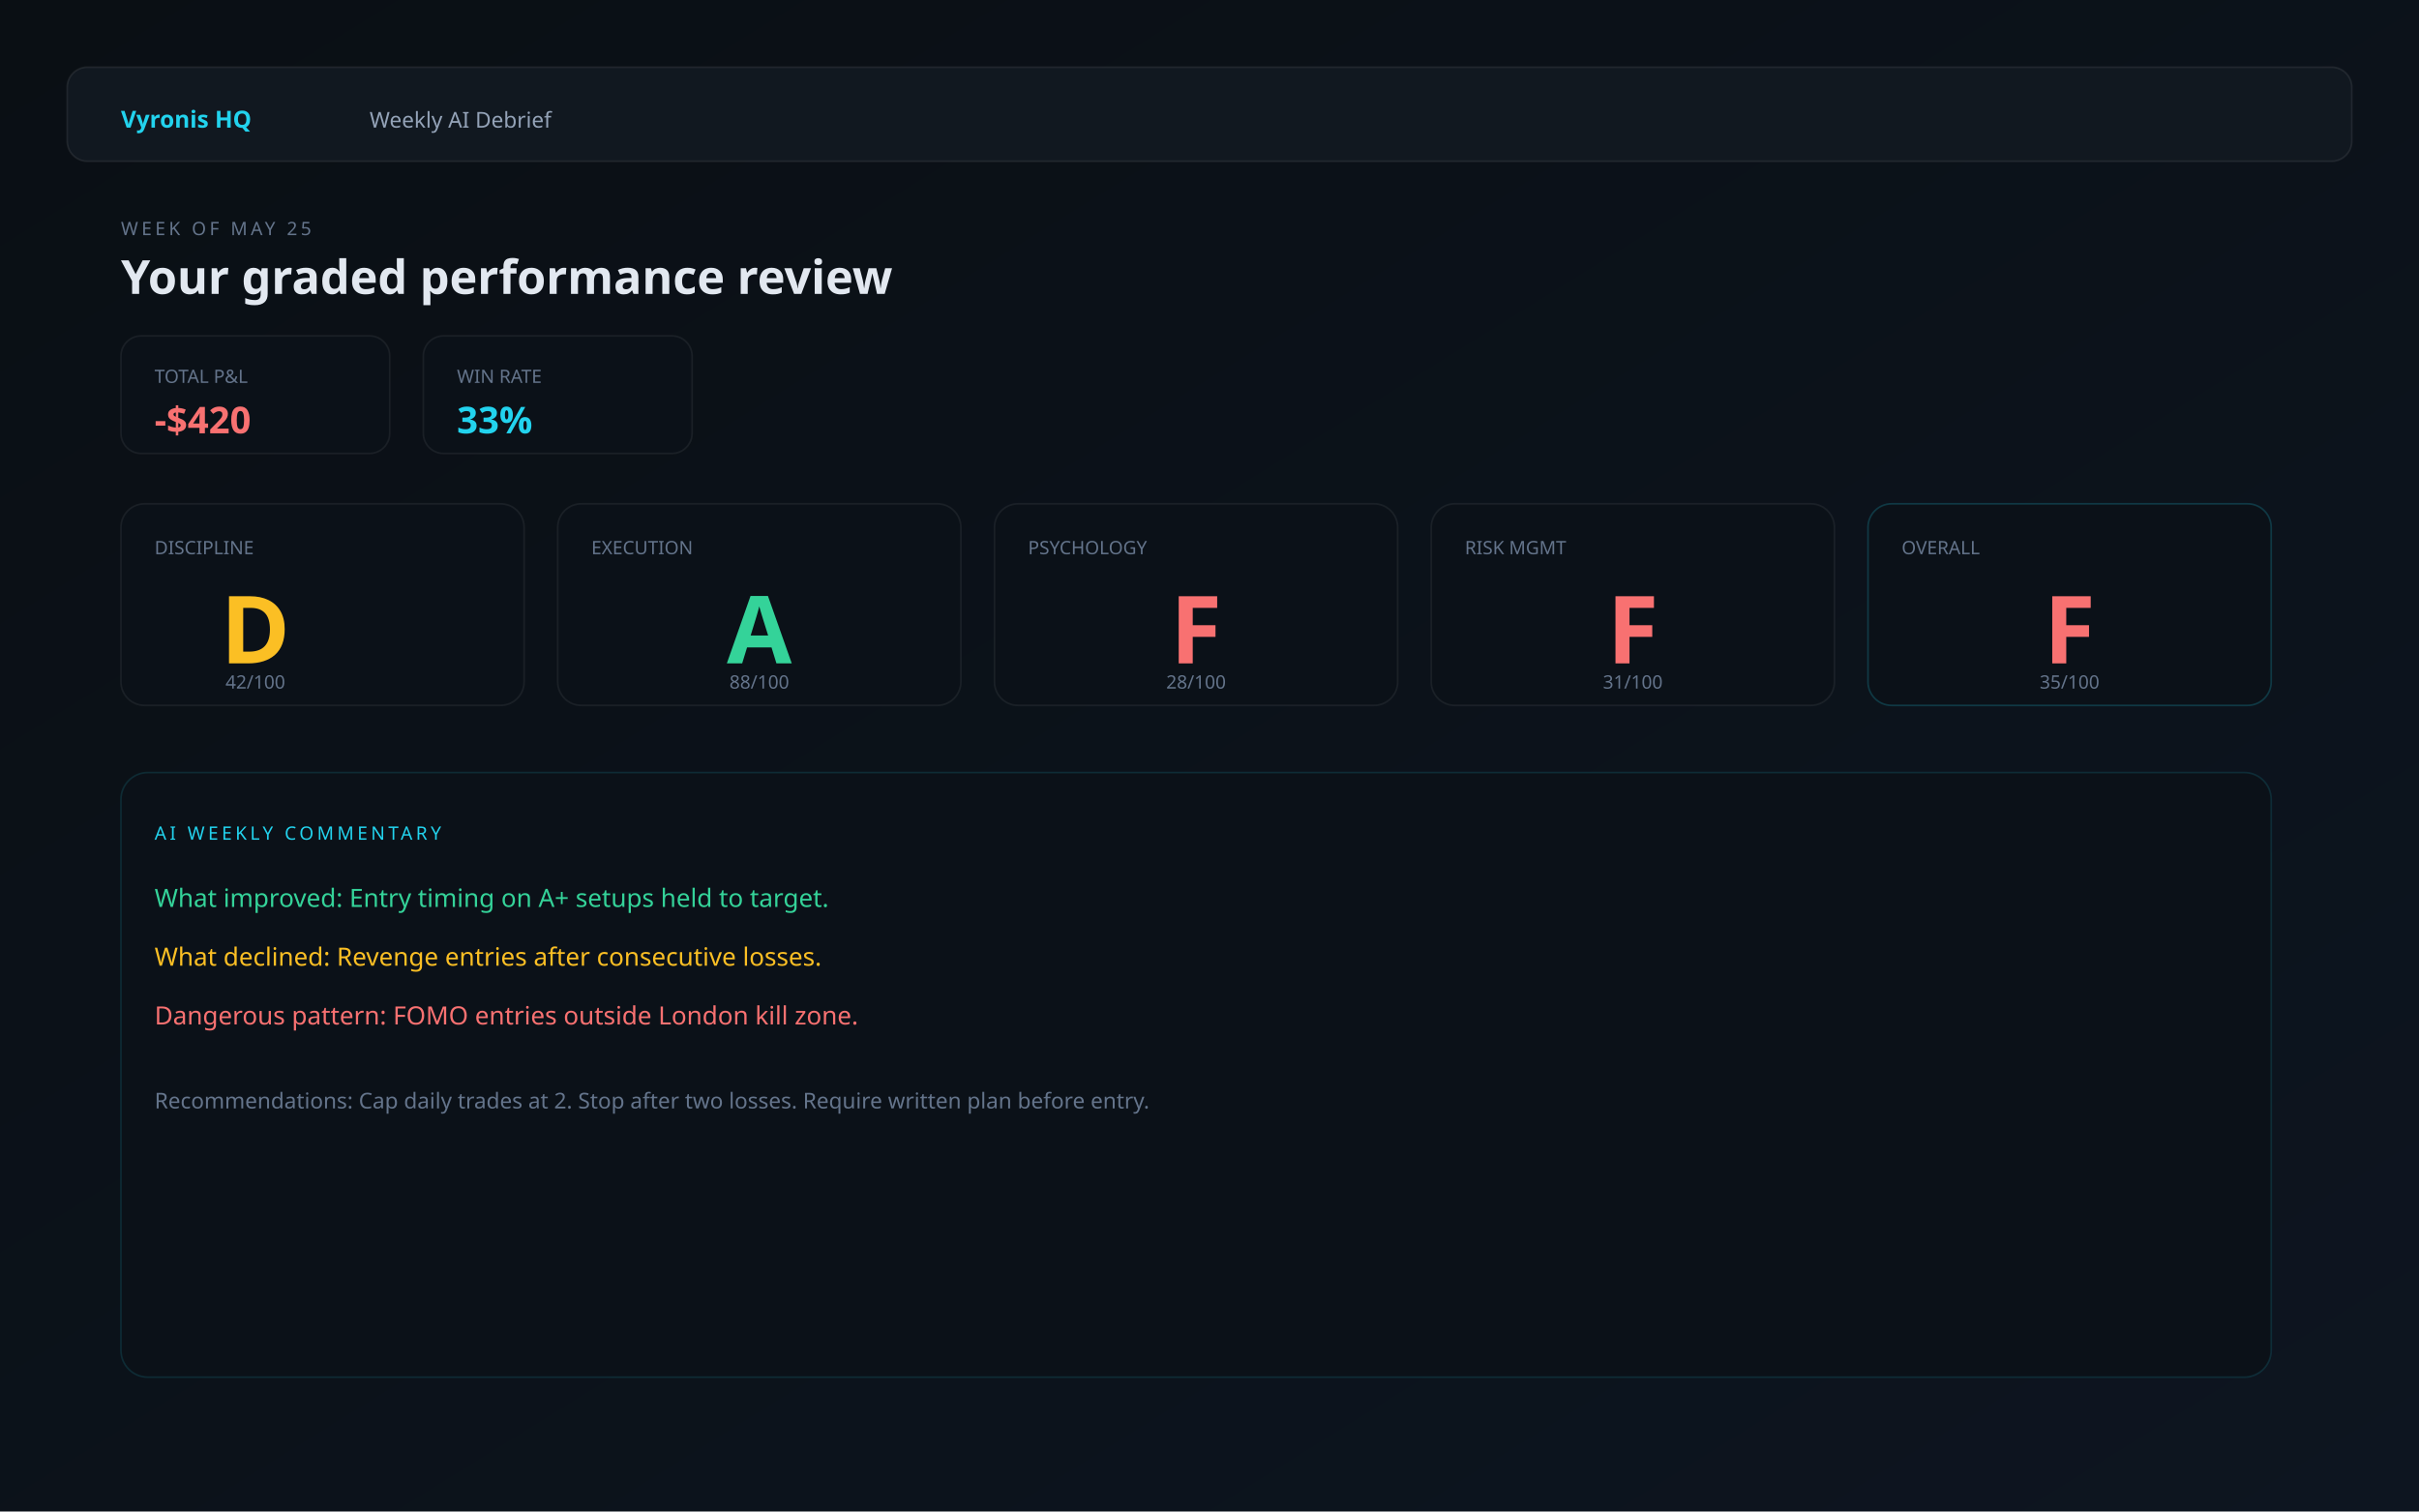
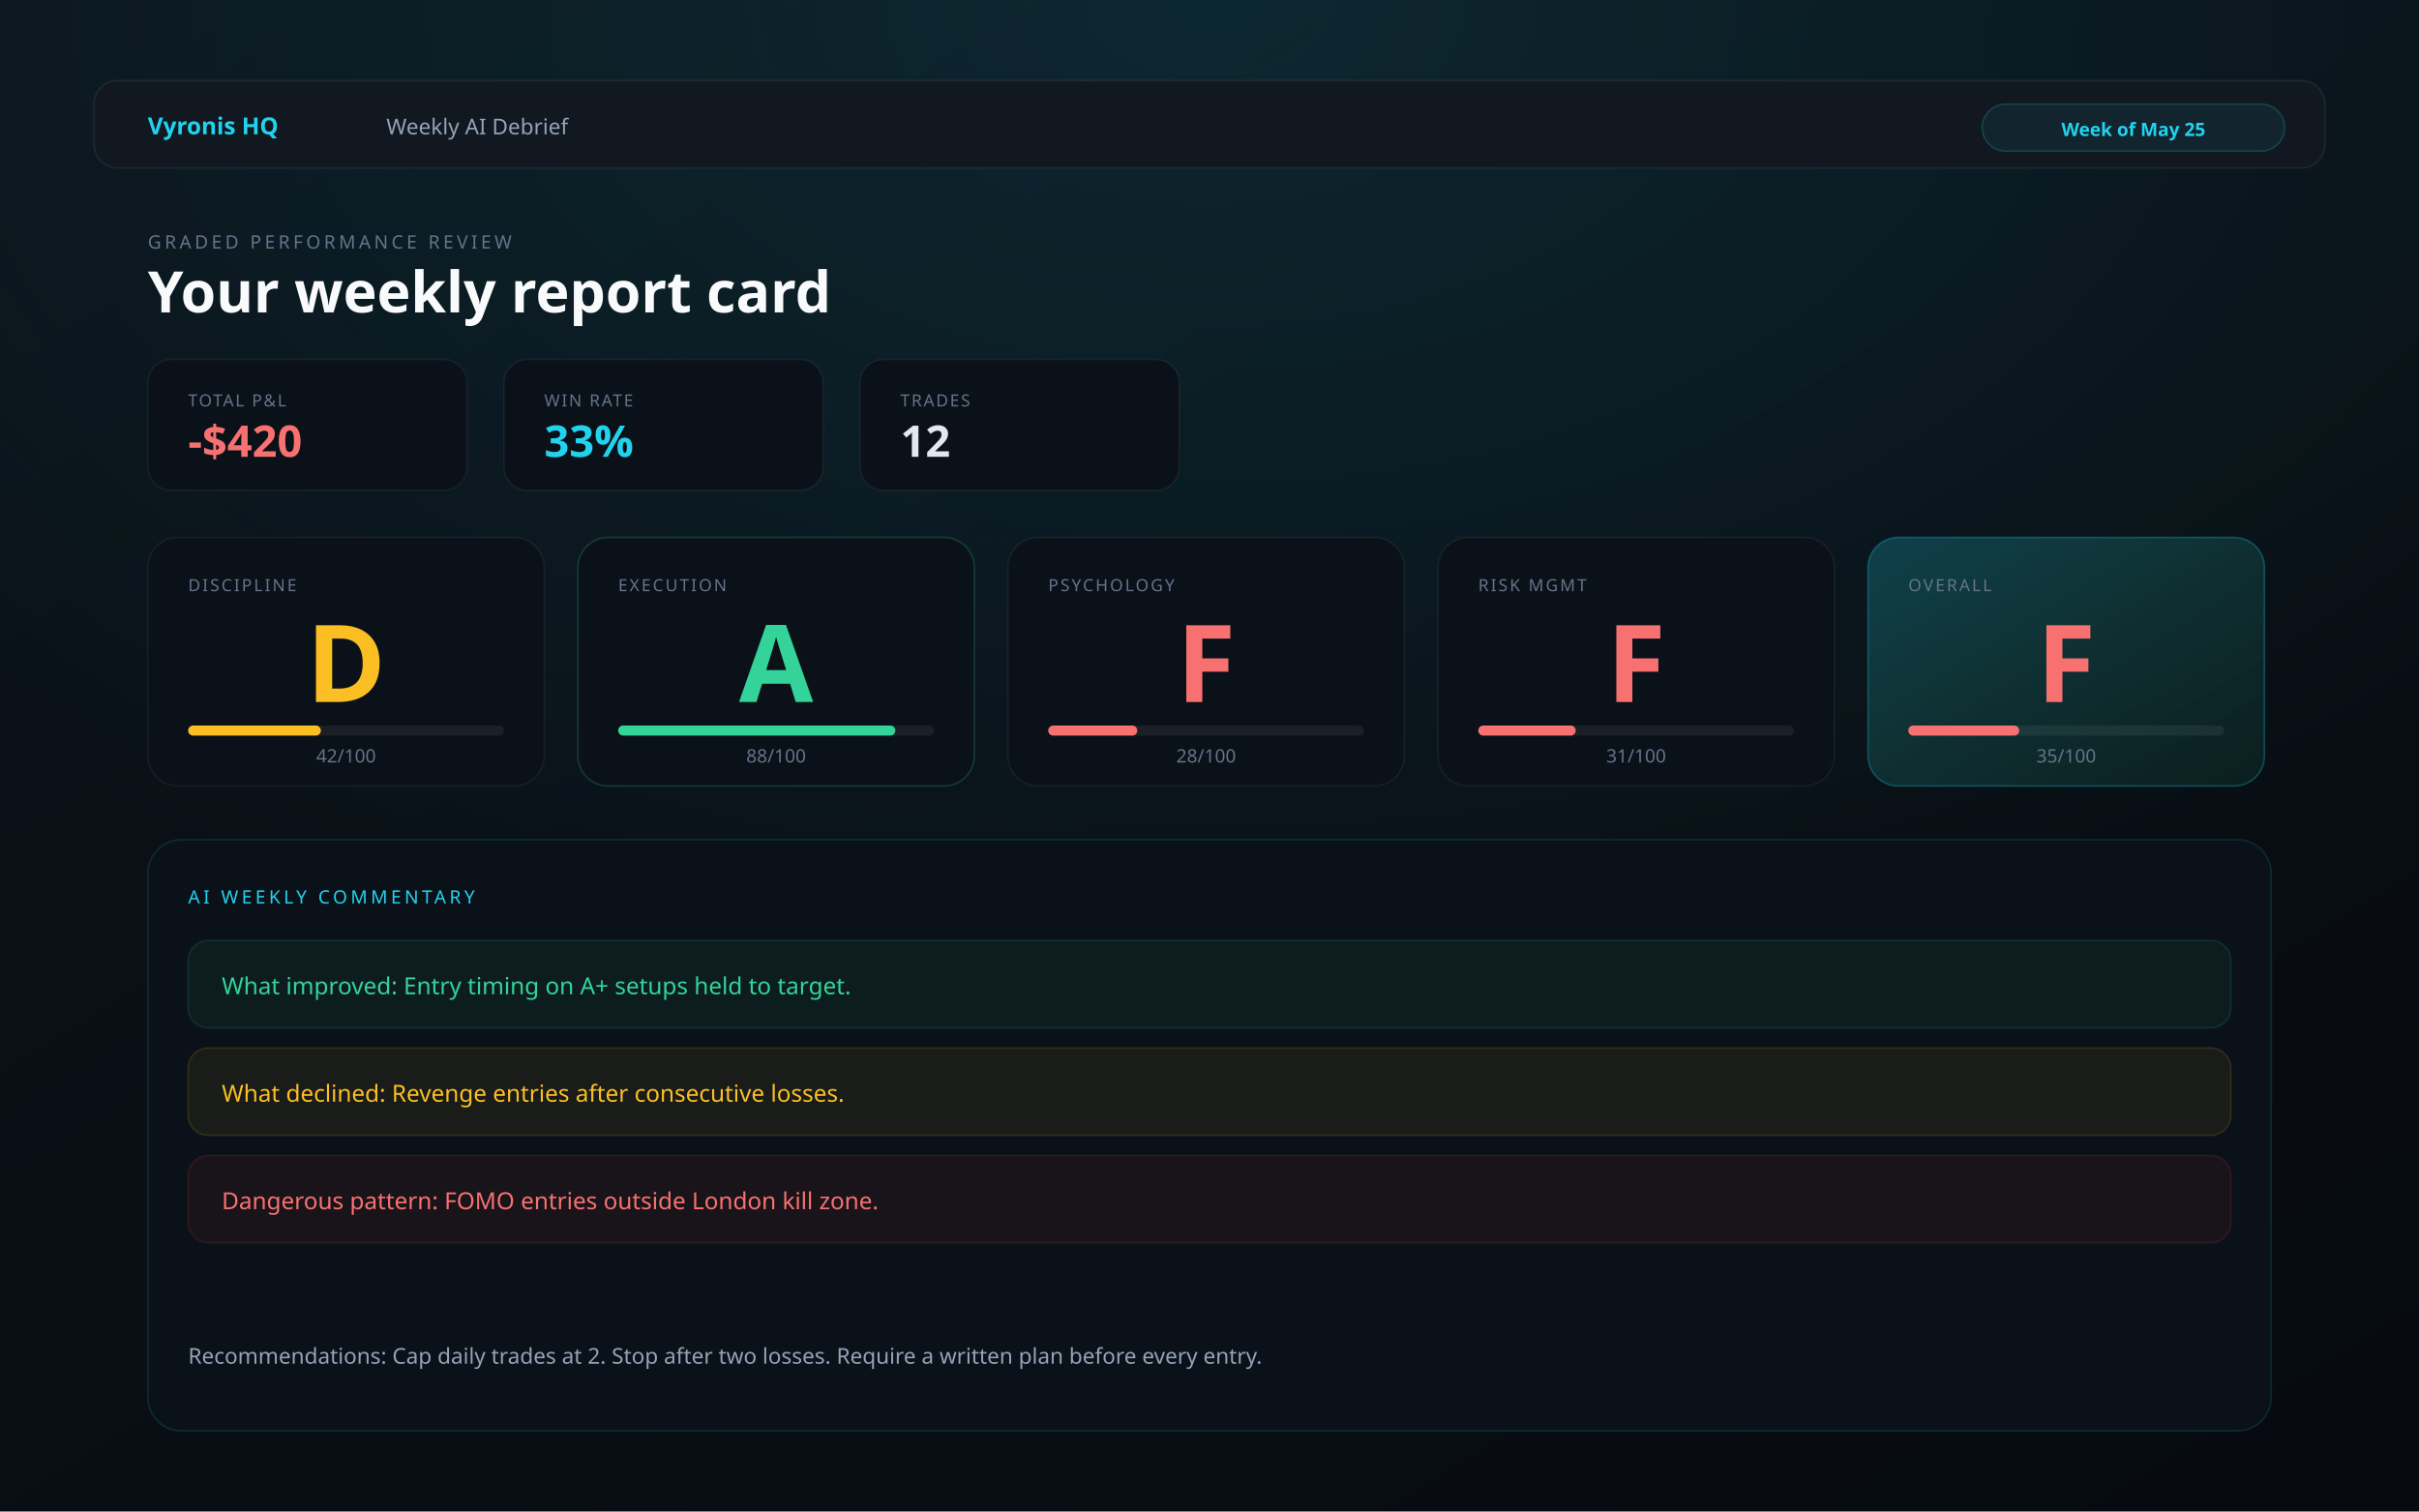
- <svg xmlns="http://www.w3.org/2000/svg" width="1440" height="900" viewBox="0 0 1440 900" role="img" aria-label="Vyronis Weekly AI Debrief scorecard with letter grades">
+ <svg xmlns="http://www.w3.org/2000/svg" width="1440" height="900" viewBox="0 0 1440 900" role="img" aria-label="Vyronis Weekly AI Debrief graded scorecard">
  <defs>
    <linearGradient id="bg" x1="0" y1="0" x2="1" y2="1">
-       <stop offset="0%" stop-color="#0a0f14" />
-       <stop offset="100%" stop-color="#0d1520" />
+       <stop offset="0%" stop-color="#0b1219" />
+       <stop offset="100%" stop-color="#070b10" />
+     </linearGradient>
+     <radialGradient id="glow" cx="50%" cy="0%" r="70%">
+       <stop offset="0%" stop-color="#22d3ee" stop-opacity="0.12" />
+       <stop offset="100%" stop-color="#22d3ee" stop-opacity="0" />
+     </radialGradient>
+     <linearGradient id="overallGlow" x1="0" y1="0" x2="1" y2="1">
+       <stop offset="0%" stop-color="#22d3ee" stop-opacity="0.22" />
+       <stop offset="100%" stop-color="#34d399" stop-opacity="0.08" />
    </linearGradient>
  </defs>
  <rect width="1440" height="900" fill="url(#bg)" />
-   <rect x="40" y="40" width="1360" height="56" rx="12" fill="#111820" stroke="#ffffff14" />
-   <text x="72" y="76" fill="#22d3ee" font-family="system-ui,sans-serif" font-size="14" font-weight="700">Vyronis HQ</text>
-   <text x="220" y="76" fill="#94a3b8" font-family="system-ui,sans-serif" font-size="13">Weekly AI Debrief</text>
-   <text x="72" y="140" fill="#64748b" font-family="system-ui,sans-serif" font-size="11" letter-spacing="2">WEEK OF MAY 25</text>
-   <text x="72" y="175" fill="#e2e8f0" font-family="system-ui,sans-serif" font-size="28" font-weight="700">Your graded performance review</text>
-   <rect x="72" y="200" width="160" height="70" rx="12" fill="#0b1118" stroke="#ffffff10" />
-   <text x="92" y="228" fill="#64748b" font-family="system-ui,sans-serif" font-size="11">TOTAL P&amp;L</text>
-   <text x="92" y="258" fill="#f87171" font-family="system-ui,sans-serif" font-size="22" font-weight="700">-$420</text>
-   <rect x="252" y="200" width="160" height="70" rx="12" fill="#0b1118" stroke="#ffffff10" />
-   <text x="272" y="228" fill="#64748b" font-family="system-ui,sans-serif" font-size="11">WIN RATE</text>
-   <text x="272" y="258" fill="#22d3ee" font-family="system-ui,sans-serif" font-size="22" font-weight="700">33%</text>
-   <rect x="72" y="300" width="240" height="120" rx="14" fill="#0b1118" stroke="#ffffff10" />
-   <text x="92" y="330" fill="#64748b" font-family="system-ui,sans-serif" font-size="11">DISCIPLINE</text>
-   <text x="152" y="395" fill="#fbbf24" font-family="system-ui,sans-serif" font-size="56" font-weight="800" text-anchor="middle">D</text>
-   <text x="152" y="410" fill="#64748b" font-family="system-ui,sans-serif" font-size="11" text-anchor="middle">42/100</text>
-   <rect x="332" y="300" width="240" height="120" rx="14" fill="#0b1118" stroke="#ffffff10" />
-   <text x="352" y="330" fill="#64748b" font-family="system-ui,sans-serif" font-size="11">EXECUTION</text>
-   <text x="452" y="395" fill="#34d399" font-family="system-ui,sans-serif" font-size="56" font-weight="800" text-anchor="middle">A</text>
-   <text x="452" y="410" fill="#64748b" font-family="system-ui,sans-serif" font-size="11" text-anchor="middle">88/100</text>
-   <rect x="592" y="300" width="240" height="120" rx="14" fill="#0b1118" stroke="#ffffff10" />
-   <text x="612" y="330" fill="#64748b" font-family="system-ui,sans-serif" font-size="11">PSYCHOLOGY</text>
-   <text x="712" y="395" fill="#f87171" font-family="system-ui,sans-serif" font-size="56" font-weight="800" text-anchor="middle">F</text>
-   <text x="712" y="410" fill="#64748b" font-family="system-ui,sans-serif" font-size="11" text-anchor="middle">28/100</text>
-   <rect x="852" y="300" width="240" height="120" rx="14" fill="#0b1118" stroke="#ffffff10" />
-   <text x="872" y="330" fill="#64748b" font-family="system-ui,sans-serif" font-size="11">RISK MGMT</text>
-   <text x="972" y="395" fill="#f87171" font-family="system-ui,sans-serif" font-size="56" font-weight="800" text-anchor="middle">F</text>
-   <text x="972" y="410" fill="#64748b" font-family="system-ui,sans-serif" font-size="11" text-anchor="middle">31/100</text>
-   <rect x="1112" y="300" width="240" height="120" rx="14" fill="#0b1118" stroke="#22d3ee33" />
-   <text x="1132" y="330" fill="#64748b" font-family="system-ui,sans-serif" font-size="11">OVERALL</text>
-   <text x="1232" y="395" fill="#f87171" font-family="system-ui,sans-serif" font-size="56" font-weight="800" text-anchor="middle">F</text>
-   <text x="1232" y="410" fill="#64748b" font-family="system-ui,sans-serif" font-size="11" text-anchor="middle">35/100</text>
-   <rect x="72" y="460" width="1280" height="360" rx="16" fill="#0b1118" stroke="#22d3ee22" />
-   <text x="92" y="500" fill="#22d3ee" font-family="system-ui,sans-serif" font-size="11" letter-spacing="2">AI WEEKLY COMMENTARY</text>
-   <text x="92" y="540" fill="#34d399" font-family="system-ui,sans-serif" font-size="15">What improved: Entry timing on A+ setups held to target.</text>
-   <text x="92" y="575" fill="#fbbf24" font-family="system-ui,sans-serif" font-size="15">What declined: Revenge entries after consecutive losses.</text>
-   <text x="92" y="610" fill="#f87171" font-family="system-ui,sans-serif" font-size="15">Dangerous pattern: FOMO entries outside London kill zone.</text>
-   <text x="92" y="660" fill="#64748b" font-family="system-ui,sans-serif" font-size="13">Recommendations: Cap daily trades at 2. Stop after two losses. Require written plan before entry.</text>
+   <rect width="1440" height="900" fill="url(#glow)" />
+   <rect x="56" y="48" width="1328" height="52" rx="14" fill="#111820" stroke="#ffffff10" />
+   <text x="88" y="80" fill="#22d3ee" font-family="system-ui,sans-serif" font-size="14" font-weight="700">Vyronis HQ</text>
+   <text x="230" y="80" fill="#94a3b8" font-family="system-ui,sans-serif" font-size="13">Weekly AI Debrief</text>
+   <rect x="1180" y="62" width="180" height="28" rx="14" fill="#22d3ee12" stroke="#22d3ee33" />
+   <text x="1270" y="81" fill="#22d3ee" font-family="system-ui,sans-serif" font-size="11" font-weight="600" text-anchor="middle">Week of May 25</text>
+   <text x="88" y="148" fill="#64748b" font-family="system-ui,sans-serif" font-size="11" letter-spacing="2">GRADED PERFORMANCE REVIEW</text>
+   <text x="88" y="186" fill="#f8fafc" font-family="system-ui,sans-serif" font-size="34" font-weight="700">Your weekly report card</text>
+   <rect x="88" y="214" width="190" height="78" rx="14" fill="#0b1118" stroke="#ffffff0d" />
+   <text x="112" y="242" fill="#64748b" font-family="system-ui,sans-serif" font-size="10" letter-spacing="1">TOTAL P&amp;L</text>
+   <text x="112" y="272" fill="#f87171" font-family="system-ui,sans-serif" font-size="26" font-weight="700">-$420</text>
+   <rect x="300" y="214" width="190" height="78" rx="14" fill="#0b1118" stroke="#ffffff0d" />
+   <text x="324" y="242" fill="#64748b" font-family="system-ui,sans-serif" font-size="10" letter-spacing="1">WIN RATE</text>
+   <text x="324" y="272" fill="#22d3ee" font-family="system-ui,sans-serif" font-size="26" font-weight="700">33%</text>
+   <rect x="512" y="214" width="190" height="78" rx="14" fill="#0b1118" stroke="#ffffff0d" />
+   <text x="536" y="242" fill="#64748b" font-family="system-ui,sans-serif" font-size="10" letter-spacing="1">TRADES</text>
+   <text x="536" y="272" fill="#e2e8f0" font-family="system-ui,sans-serif" font-size="26" font-weight="700">12</text>
+   <g>
+     <rect x="88" y="320" width="236" height="148" rx="18" fill="#0b1118" stroke="#ffffff0d" />
+     <text x="112" y="352" fill="#64748b" font-family="system-ui,sans-serif" font-size="10" letter-spacing="1.2">DISCIPLINE</text>
+     <text x="206" y="418" fill="#fbbf24" font-family="system-ui,sans-serif" font-size="64" font-weight="800" text-anchor="middle">D</text>
+     <rect x="112" y="432" width="188" height="6" rx="3" fill="#ffffff10" />
+     <rect x="112" y="432" width="79" height="6" rx="3" fill="#fbbf24" />
+     <text x="206" y="454" fill="#64748b" font-family="system-ui,sans-serif" font-size="11" text-anchor="middle">42/100</text>
+   </g>
+   <g>
+     <rect x="344" y="320" width="236" height="148" rx="18" fill="#0b1118" stroke="#34d39933" />
+     <text x="368" y="352" fill="#64748b" font-family="system-ui,sans-serif" font-size="10" letter-spacing="1.2">EXECUTION</text>
+     <text x="462" y="418" fill="#34d399" font-family="system-ui,sans-serif" font-size="64" font-weight="800" text-anchor="middle">A</text>
+     <rect x="368" y="432" width="188" height="6" rx="3" fill="#ffffff10" />
+     <rect x="368" y="432" width="165" height="6" rx="3" fill="#34d399" />
+     <text x="462" y="454" fill="#64748b" font-family="system-ui,sans-serif" font-size="11" text-anchor="middle">88/100</text>
+   </g>
+   <g>
+     <rect x="600" y="320" width="236" height="148" rx="18" fill="#0b1118" stroke="#ffffff0d" />
+     <text x="624" y="352" fill="#64748b" font-family="system-ui,sans-serif" font-size="10" letter-spacing="1.2">PSYCHOLOGY</text>
+     <text x="718" y="418" fill="#f87171" font-family="system-ui,sans-serif" font-size="64" font-weight="800" text-anchor="middle">F</text>
+     <rect x="624" y="432" width="188" height="6" rx="3" fill="#ffffff10" />
+     <rect x="624" y="432" width="53" height="6" rx="3" fill="#f87171" />
+     <text x="718" y="454" fill="#64748b" font-family="system-ui,sans-serif" font-size="11" text-anchor="middle">28/100</text>
+   </g>
+   <g>
+     <rect x="856" y="320" width="236" height="148" rx="18" fill="#0b1118" stroke="#ffffff0d" />
+     <text x="880" y="352" fill="#64748b" font-family="system-ui,sans-serif" font-size="10" letter-spacing="1.2">RISK MGMT</text>
+     <text x="974" y="418" fill="#f87171" font-family="system-ui,sans-serif" font-size="64" font-weight="800" text-anchor="middle">F</text>
+     <rect x="880" y="432" width="188" height="6" rx="3" fill="#ffffff10" />
+     <rect x="880" y="432" width="58" height="6" rx="3" fill="#f87171" />
+     <text x="974" y="454" fill="#64748b" font-family="system-ui,sans-serif" font-size="11" text-anchor="middle">31/100</text>
+   </g>
+   <g>
+     <rect x="1112" y="320" width="236" height="148" rx="18" fill="url(#overallGlow)" stroke="#22d3ee44" />
+     <text x="1136" y="352" fill="#64748b" font-family="system-ui,sans-serif" font-size="10" letter-spacing="1.2">OVERALL</text>
+     <text x="1230" y="418" fill="#f87171" font-family="system-ui,sans-serif" font-size="64" font-weight="800" text-anchor="middle">F</text>
+     <rect x="1136" y="432" width="188" height="6" rx="3" fill="#ffffff10" />
+     <rect x="1136" y="432" width="66" height="6" rx="3" fill="#f87171" />
+     <text x="1230" y="454" fill="#64748b" font-family="system-ui,sans-serif" font-size="11" text-anchor="middle">35/100</text>
+   </g>
+   <rect x="88" y="500" width="1264" height="352" rx="20" fill="#0b1118" stroke="#22d3ee22" />
+   <text x="112" y="538" fill="#22d3ee" font-family="system-ui,sans-serif" font-size="11" letter-spacing="2">AI WEEKLY COMMENTARY</text>
+   <rect x="112" y="560" width="1216" height="52" rx="12" fill="#34d39910" stroke="#34d39922" />
+   <text x="132" y="592" fill="#34d399" font-family="system-ui,sans-serif" font-size="14">What improved: Entry timing on A+ setups held to target.</text>
+   <rect x="112" y="624" width="1216" height="52" rx="12" fill="#fbbf2410" stroke="#fbbf2422" />
+   <text x="132" y="656" fill="#fbbf24" font-family="system-ui,sans-serif" font-size="14">What declined: Revenge entries after consecutive losses.</text>
+   <rect x="112" y="688" width="1216" height="52" rx="12" fill="#ef444410" stroke="#ef444422" />
+   <text x="132" y="720" fill="#f87171" font-family="system-ui,sans-serif" font-size="14">Dangerous pattern: FOMO entries outside London kill zone.</text>
+   <text x="112" y="812" fill="#94a3b8" font-family="system-ui,sans-serif" font-size="13">Recommendations: Cap daily trades at 2. Stop after two losses. Require a written plan before every entry.</text>
</svg>
